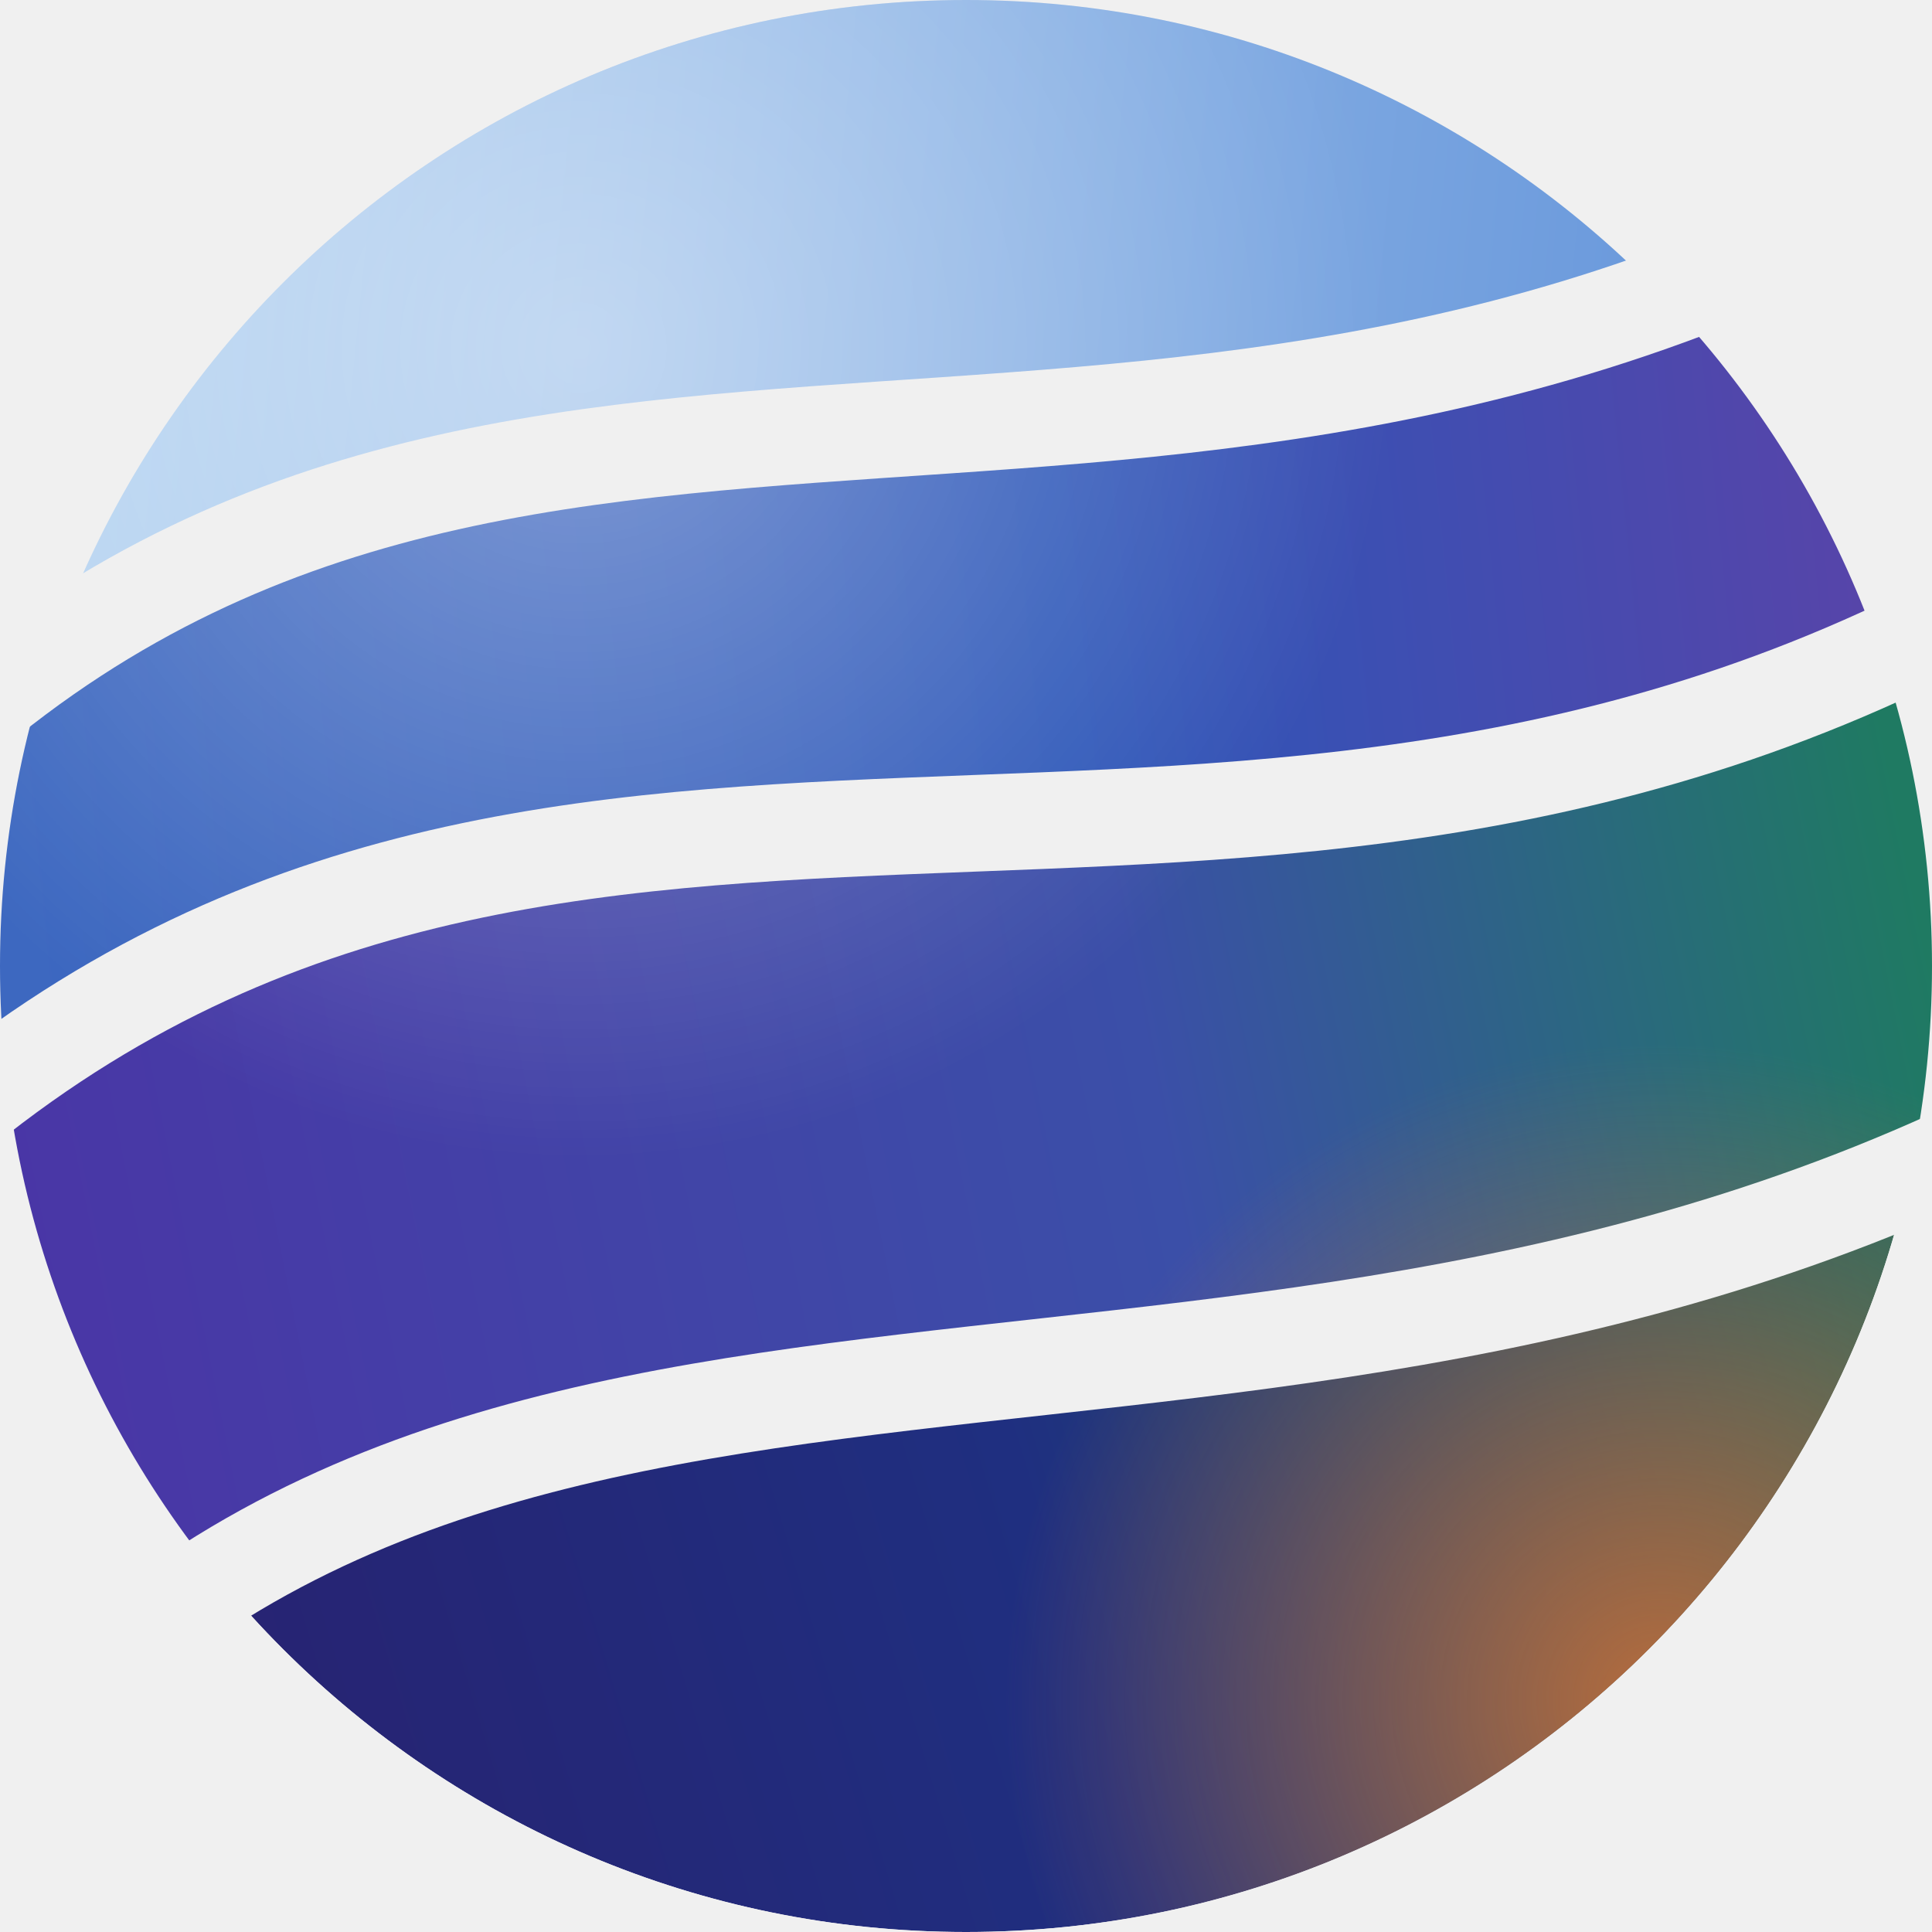
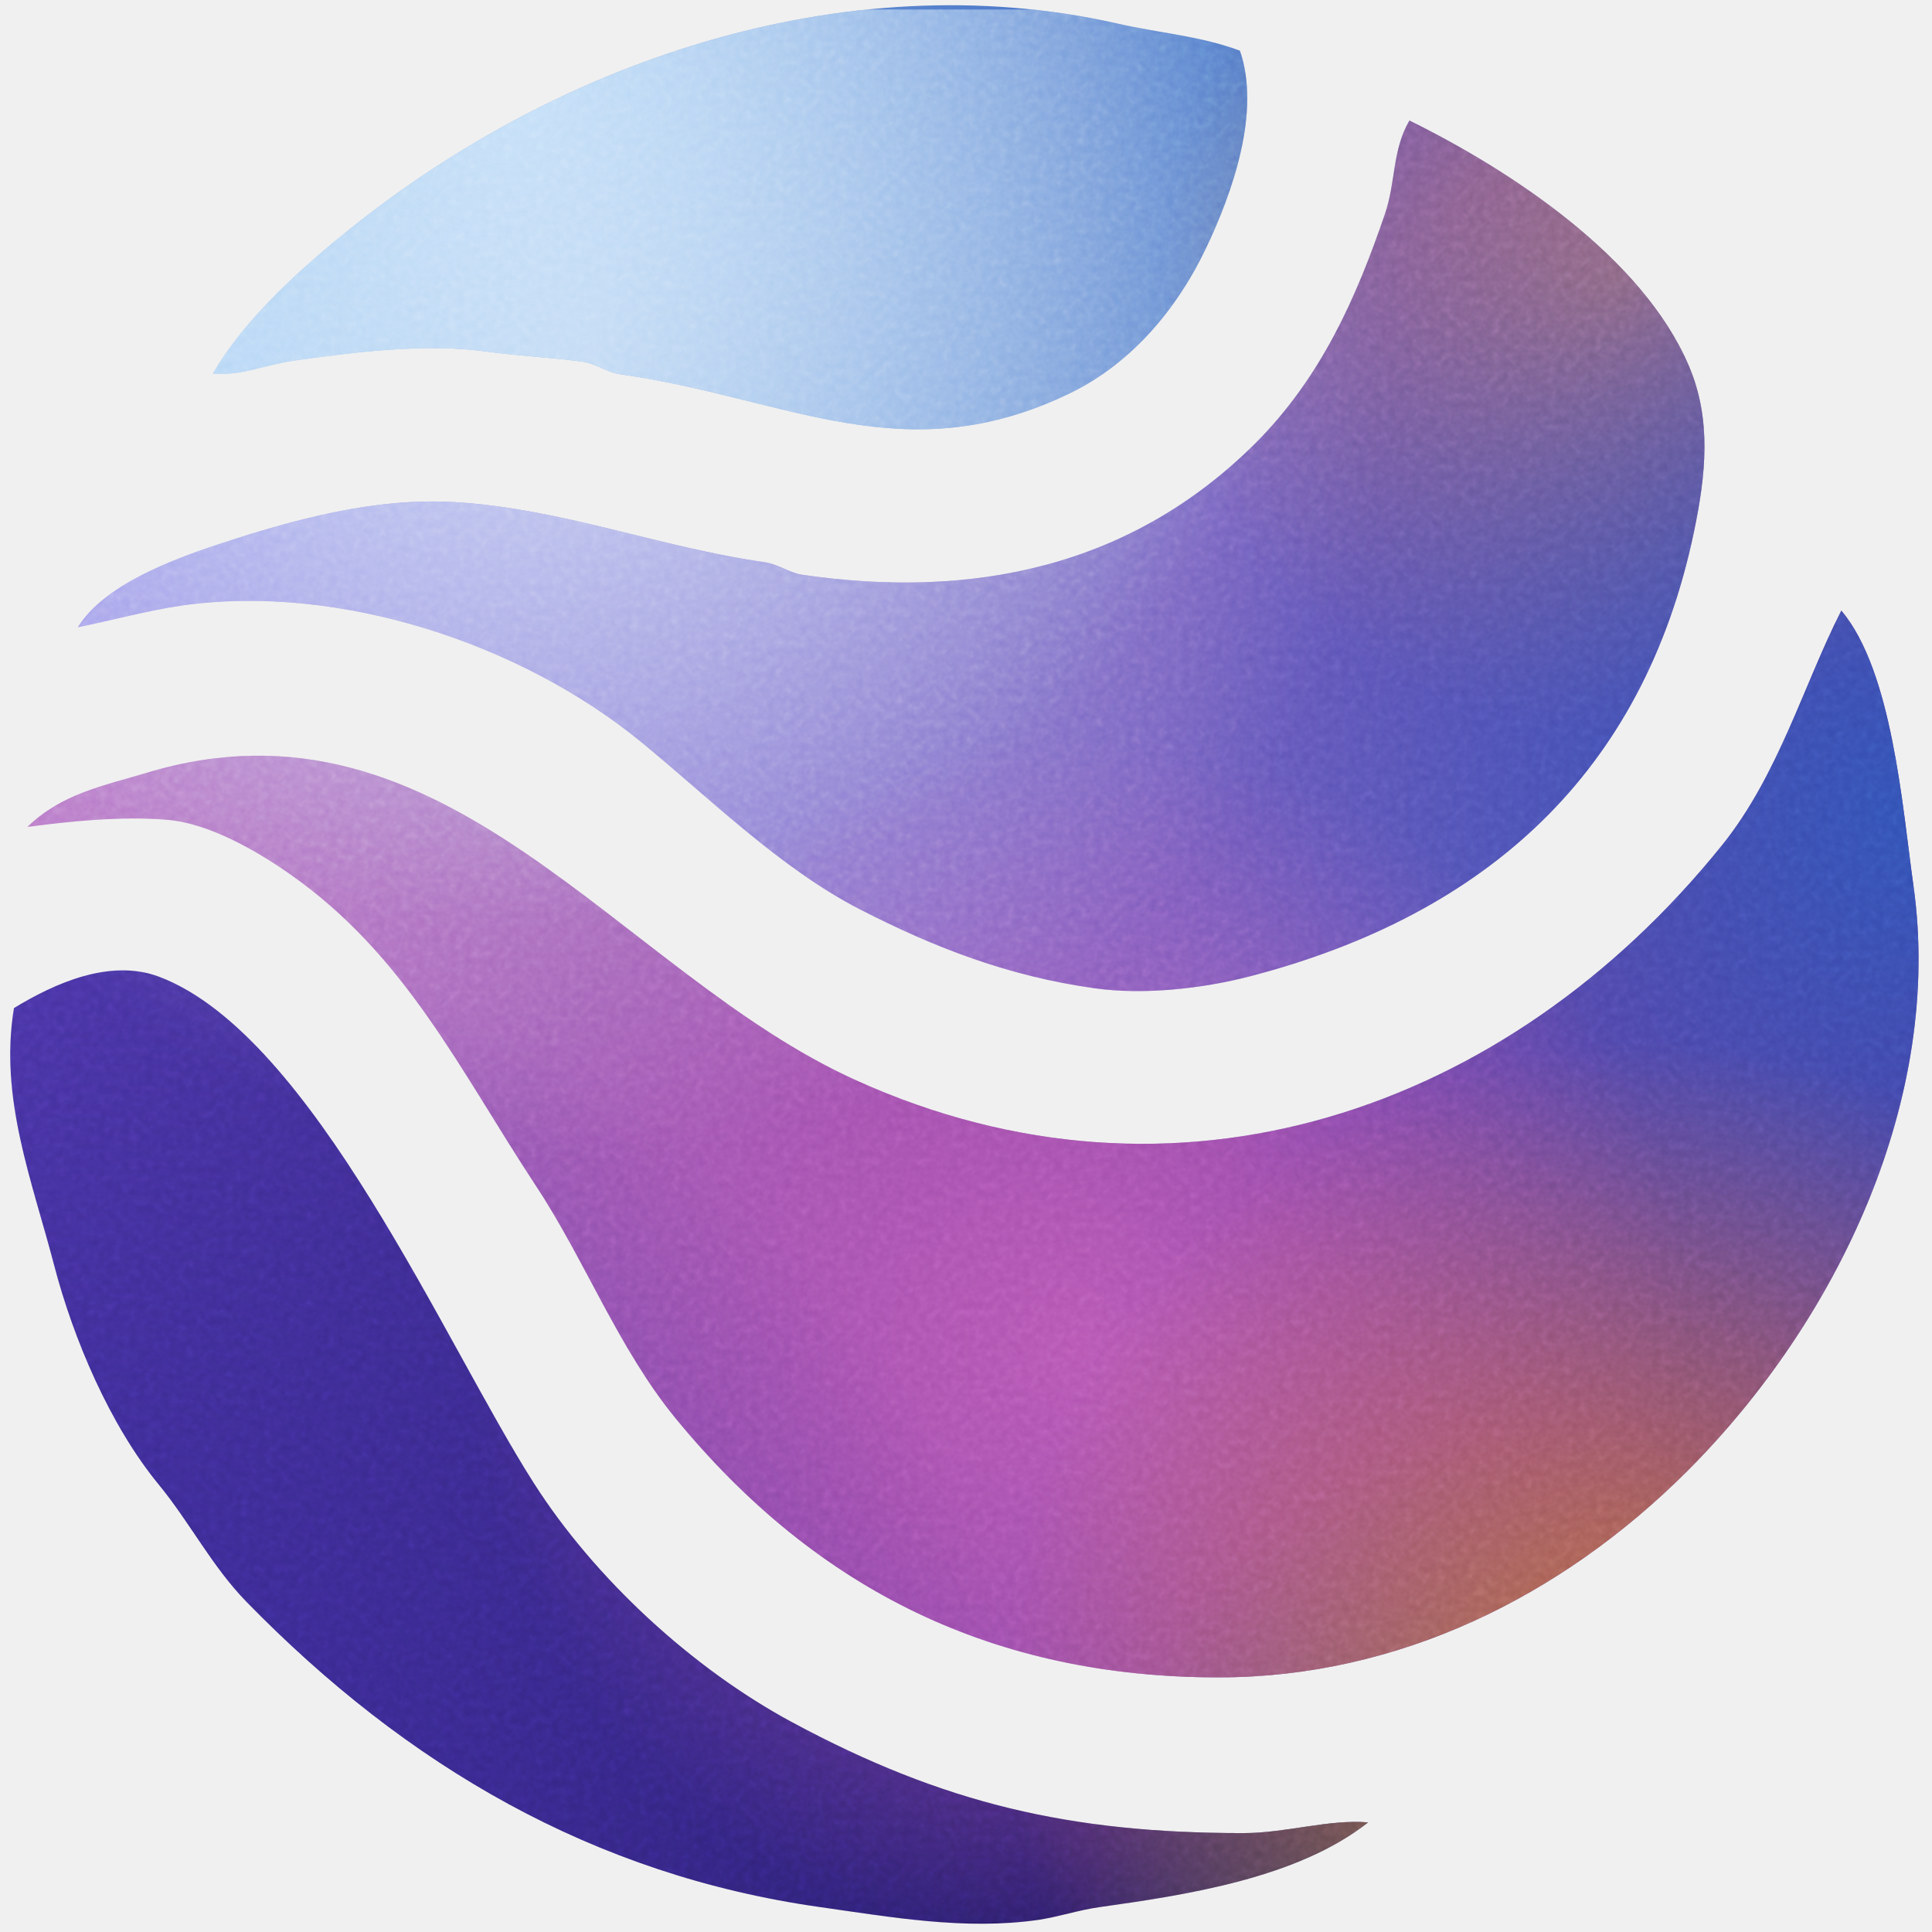
- <svg xmlns="http://www.w3.org/2000/svg" viewBox="0 0 100 100" role="img" aria-label="TFN">
+ <svg xmlns="http://www.w3.org/2000/svg" viewBox="-.5 -.5 101 101" role="img" aria-label="TFN">
  <defs>
-     <linearGradient id="tfnB1" gradientUnits="userSpaceOnUse" x1="0" y1="10" x2="100" y2="20">
-       <stop offset="0" stop-color="#b9d6f2" />
-       <stop offset="1" stop-color="#5d8fd8" />
+     <linearGradient id="tfnB1" gradientUnits="userSpaceOnUse" x1="10" y1="20" x2="65" y2="0">
+       <stop offset="0" stop-color="#9cc6f0" />
+       <stop offset="1" stop-color="#3d68c0" />
    </linearGradient>
-     <linearGradient id="tfnB2" gradientUnits="userSpaceOnUse" x1="0" y1="40" x2="100" y2="30">
-       <stop offset="0" stop-color="#3d68c0" />
-       <stop offset="0.55" stop-color="#2c56b8" />
+     <linearGradient id="tfnB2" gradientUnits="userSpaceOnUse" x1="4" y1="32" x2="88" y2="20">
+       <stop offset="0" stop-color="#9a8ce6" />
      <stop offset="1" stop-color="#5a43a8" />
    </linearGradient>
-     <linearGradient id="tfnB3" gradientUnits="userSpaceOnUse" x1="0" y1="70" x2="100" y2="50">
+     <linearGradient id="tfnB3" gradientUnits="userSpaceOnUse" x1="0" y1="42" x2="100" y2="60">
+       <stop offset="0" stop-color="#b878c8" />
+       <stop offset=".5" stop-color="#8e48a8" />
+       <stop offset="1" stop-color="#5a3398" />
+     </linearGradient>
+     <linearGradient id="tfnB4" gradientUnits="userSpaceOnUse" x1="0" y1="52" x2="70" y2="100">
      <stop offset="0" stop-color="#4a35a6" />
-       <stop offset="0.6" stop-color="#3b4fa8" />
-       <stop offset="1" stop-color="#1f7a62" />
+       <stop offset="1" stop-color="#22185e" />
    </linearGradient>
-     <linearGradient id="tfnB4" gradientUnits="userSpaceOnUse" x1="0" y1="100" x2="100" y2="70">
-       <stop offset="0" stop-color="#2a1f6e" />
-       <stop offset="0.55" stop-color="#1f2f80" />
-       <stop offset="1" stop-color="#1f6a62" />
-     </linearGradient>
+     <radialGradient id="tfnSky" cx="26" cy="4" r="44" gradientUnits="userSpaceOnUse">
+       <stop offset="0" stop-color="#b4d8f7" stop-opacity="0.95" />
+       <stop offset="1" stop-color="#b4d8f7" stop-opacity="0" />
+     </radialGradient>
+     <radialGradient id="tfnPeach" cx="84" cy="14" r="24" gradientUnits="userSpaceOnUse">
+       <stop offset="0" stop-color="#d98a52" stop-opacity="0.55" />
+       <stop offset="1" stop-color="#d98a52" stop-opacity="0" />
+     </radialGradient>
+     <radialGradient id="tfnDeep" cx="100" cy="42" r="40" gradientUnits="userSpaceOnUse">
+       <stop offset="0" stop-color="#2c56b8" stop-opacity="0.9" />
+       <stop offset="1" stop-color="#2c56b8" stop-opacity="0" />
+     </radialGradient>
+     <radialGradient id="tfnPink" cx="56" cy="70" r="32" gradientUnits="userSpaceOnUse">
+       <stop offset="0" stop-color="#c25cb6" stop-opacity="0.8" />
+       <stop offset="1" stop-color="#c25cb6" stop-opacity="0" />
+     </radialGradient>
+     <radialGradient id="tfnLav" cx="4" cy="98" r="50" gradientUnits="userSpaceOnUse">
+       <stop offset="0" stop-color="#3a2a96" stop-opacity="0.9" />
+       <stop offset="1" stop-color="#3a2a96" stop-opacity="0" />
+     </radialGradient>
+     <radialGradient id="tfnSea" cx="82" cy="100" r="26" gradientUnits="userSpaceOnUse">
+       <stop offset="0" stop-color="#1f7a62" stop-opacity="0.6" />
+       <stop offset="1" stop-color="#1f7a62" stop-opacity="0" />
+     </radialGradient>
    <radialGradient id="tfnWarm" cx="86" cy="88" r="34" gradientUnits="userSpaceOnUse">
      <stop offset="0" stop-color="#d07034" stop-opacity=".85" />
      <stop offset="1" stop-color="#d07034" stop-opacity="0" />
    </radialGradient>
    <radialGradient id="tfnHi" cx="30" cy="18" r="70" gradientUnits="userSpaceOnUse">
      <stop offset="0" stop-color="#fff" stop-opacity=".38" />
      <stop offset=".6" stop-color="#fff" stop-opacity="0" />
    </radialGradient>
-     <mask id="tfnGaps" maskUnits="userSpaceOnUse" x="0" y="0" width="100" height="100">
-       <circle cx="50" cy="50" r="50" fill="#fff" />
-       <g fill="none" stroke="#000" stroke-width="5">
-         <path d="M-5 40C26 10 62 34 105 6" />
-         <path d="M-5 60C28 30 64 54 105 30" />
-         <path d="M-5 98C20 60 62 80 105 58" />
-       </g>
-     </mask>
+     <path id="tfnW1" d="M10.63 19.03C12.14 19.16 13.32 18.57 14.89 18.35C18 17.91 21.78 17.43 24.94 17.88C26.61 18.11 28.3 18.18 29.97 18.41C30.66 18.51 31.25 18.98 31.95 19.07C40.65 20.3 46.78 24.28 55.49 20.03C58.66 18.48 61.03 15.65 62.52 12.53C63.95 9.55 65.42 5.33 64.32 2.15C62.22 1.37 60.09 1.23 57.91 0.73C43.55 -2.51 28.35 2.79 17.25 11.91C14.82 13.9 12.15 16.39 10.63 19.03Z" />
+     <path id="tfnW2" d="M73.18 5.8C72.27 7.37 72.48 8.99 71.9 10.69C70.38 15.14 68.54 19.25 65.15 22.65C58.63 29.16 50.35 30.84 41.45 29.55C40.77 29.45 40.18 28.99 39.47 28.89C34.02 28.12 28.85 26.08 23.27 25.75C19.07 25.5 14.82 26.67 10.93 27.95C8.42 28.78 4.92 30.1 3.57 32.29C5.32 31.94 7.23 31.41 9.04 31.15C17.22 30 26.72 33.12 33.03 38.3C36.59 41.22 40.3 44.9 44.42 47.02C48.4 49.07 52.27 50.54 56.7 51.16C59.3 51.53 62.39 51.18 64.88 50.53C77.14 47.33 85.42 39.95 88.06 27.28C88.66 24.39 89 21.46 87.79 18.63C85.37 12.95 78.5 8.42 73.18 5.8Z" />
+     <path id="tfnW3" d="M0.93 42.73C3.1 42.44 5.86 42.15 8.28 42.36C10.43 42.55 12.89 43.96 14.62 45.17C20.72 49.43 23.54 55.46 27.49 61.45C30.09 65.38 31.82 69.99 34.83 73.66C42.25 82.7 51.55 87.19 63.2 87.19C72.58 87.19 81.13 82.98 87.73 76.38C95.57 68.53 101.1 56.93 99.53 45.8C98.95 41.69 98.43 34.58 95.76 31.42C93.8 35.26 92.49 40 89.53 43.68C78.29 57.64 60.97 63.55 44.24 55.97C31.84 50.36 22.82 35.21 7.2 39.89C4.88 40.59 2.74 40.98 0.93 42.73Z" />
+     <path id="tfnW4" d="M0.23 52.2C-0.55 56.91 1.18 61.22 2.33 65.64C3.33 69.47 5.24 74 7.81 77.12C9.42 79.08 10.58 81.38 12.38 83.23C20.77 91.83 30.55 97.53 42.39 99.2C46.13 99.73 49.94 100.41 53.76 99.87C54.84 99.71 55.9 99.35 56.98 99.2C61.61 98.55 67.34 97.67 71.02 94.77C68.94 94.6 66.73 95.33 64.5 95.33C55.48 95.33 48.83 93.8 40.9 89.53C35.7 86.73 30.59 82.03 27.41 77.04C22.77 69.79 15.87 53.63 7.84 50.57C5.27 49.59 2.36 50.9 0.23 52.2Z" />
+     <clipPath id="tfnClip">
+       <use href="#tfnW1" />
+       <use href="#tfnW2" />
+       <use href="#tfnW3" />
+       <use href="#tfnW4" />
+     </clipPath>
+     <filter id="tfnGrain" x="0" y="0" width="100%" height="100%">
+       <feTurbulence type="fractalNoise" baseFrequency="2.4" numOctaves="2" stitchTiles="stitch" />
+       <feColorMatrix type="saturate" values="0" />
+     </filter>
  </defs>
-   <g mask="url(#tfnGaps)">
-     <circle cx="50" cy="50" r="50" fill="url(#tfnB4)" />
-     <path fill="url(#tfnB3)" d="M-5 98C20 60 62 80 105 58V-5H-5Z" />
-     <path fill="url(#tfnB2)" d="M-5 60C28 30 64 54 105 30V-5H-5Z" />
-     <path fill="url(#tfnB1)" d="M-5 40C26 10 62 34 105 6V-5H-5Z" />
-     <circle cx="50" cy="50" r="50" fill="url(#tfnWarm)" />
-     <circle cx="50" cy="50" r="50" fill="url(#tfnHi)" />
+   <use href="#tfnW4" fill="url(#tfnB4)" />
+   <use href="#tfnW3" fill="url(#tfnB3)" />
+   <use href="#tfnW2" fill="url(#tfnB2)" />
+   <use href="#tfnW1" fill="url(#tfnB1)" />
+   <g clip-path="url(#tfnClip)">
+     <rect width="100" height="100" fill="url(#tfnSky)" />
+     <rect width="100" height="100" fill="url(#tfnPeach)" />
+     <rect width="100" height="100" fill="url(#tfnDeep)" />
+     <rect width="100" height="100" fill="url(#tfnPink)" />
+     <rect width="100" height="100" fill="url(#tfnLav)" />
+     <rect width="100" height="100" fill="url(#tfnSea)" />
+     <rect width="100" height="100" fill="url(#tfnWarm)" />
+     <rect width="100" height="100" fill="url(#tfnHi)" />
+     <rect width="100" height="100" filter="url(#tfnGrain)" opacity=".32" style="mix-blend-mode:overlay" />
  </g>
</svg>
